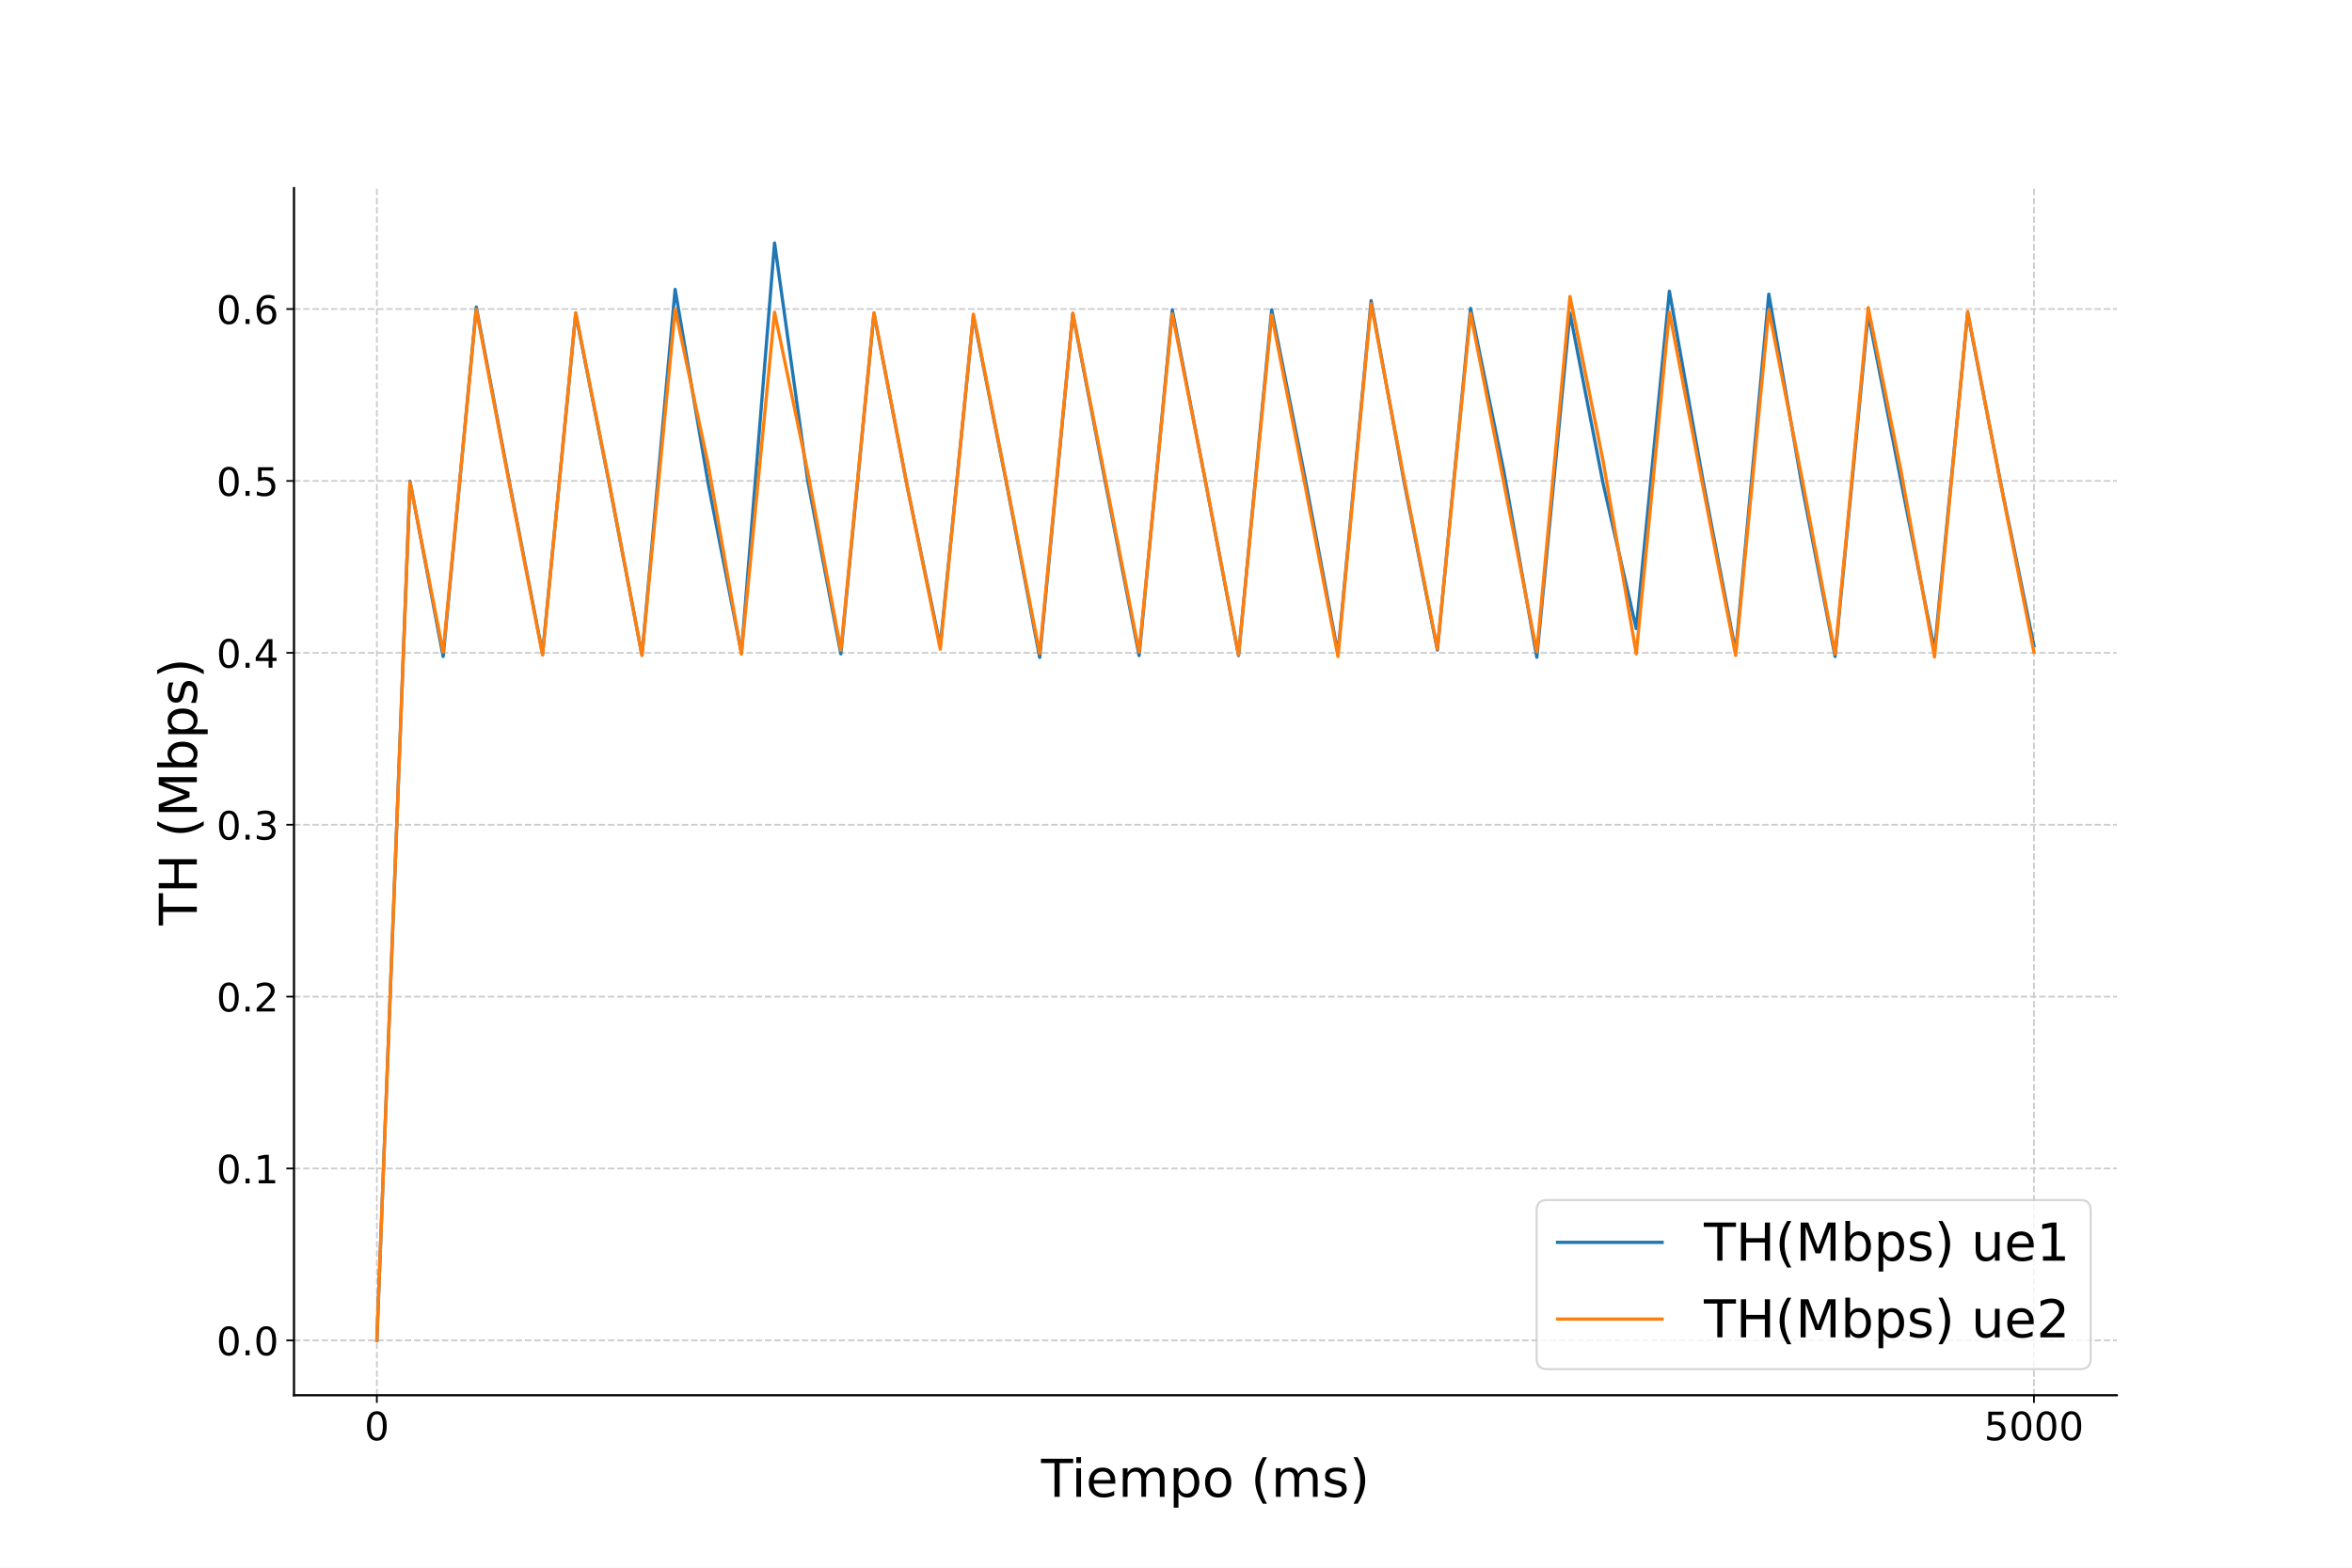
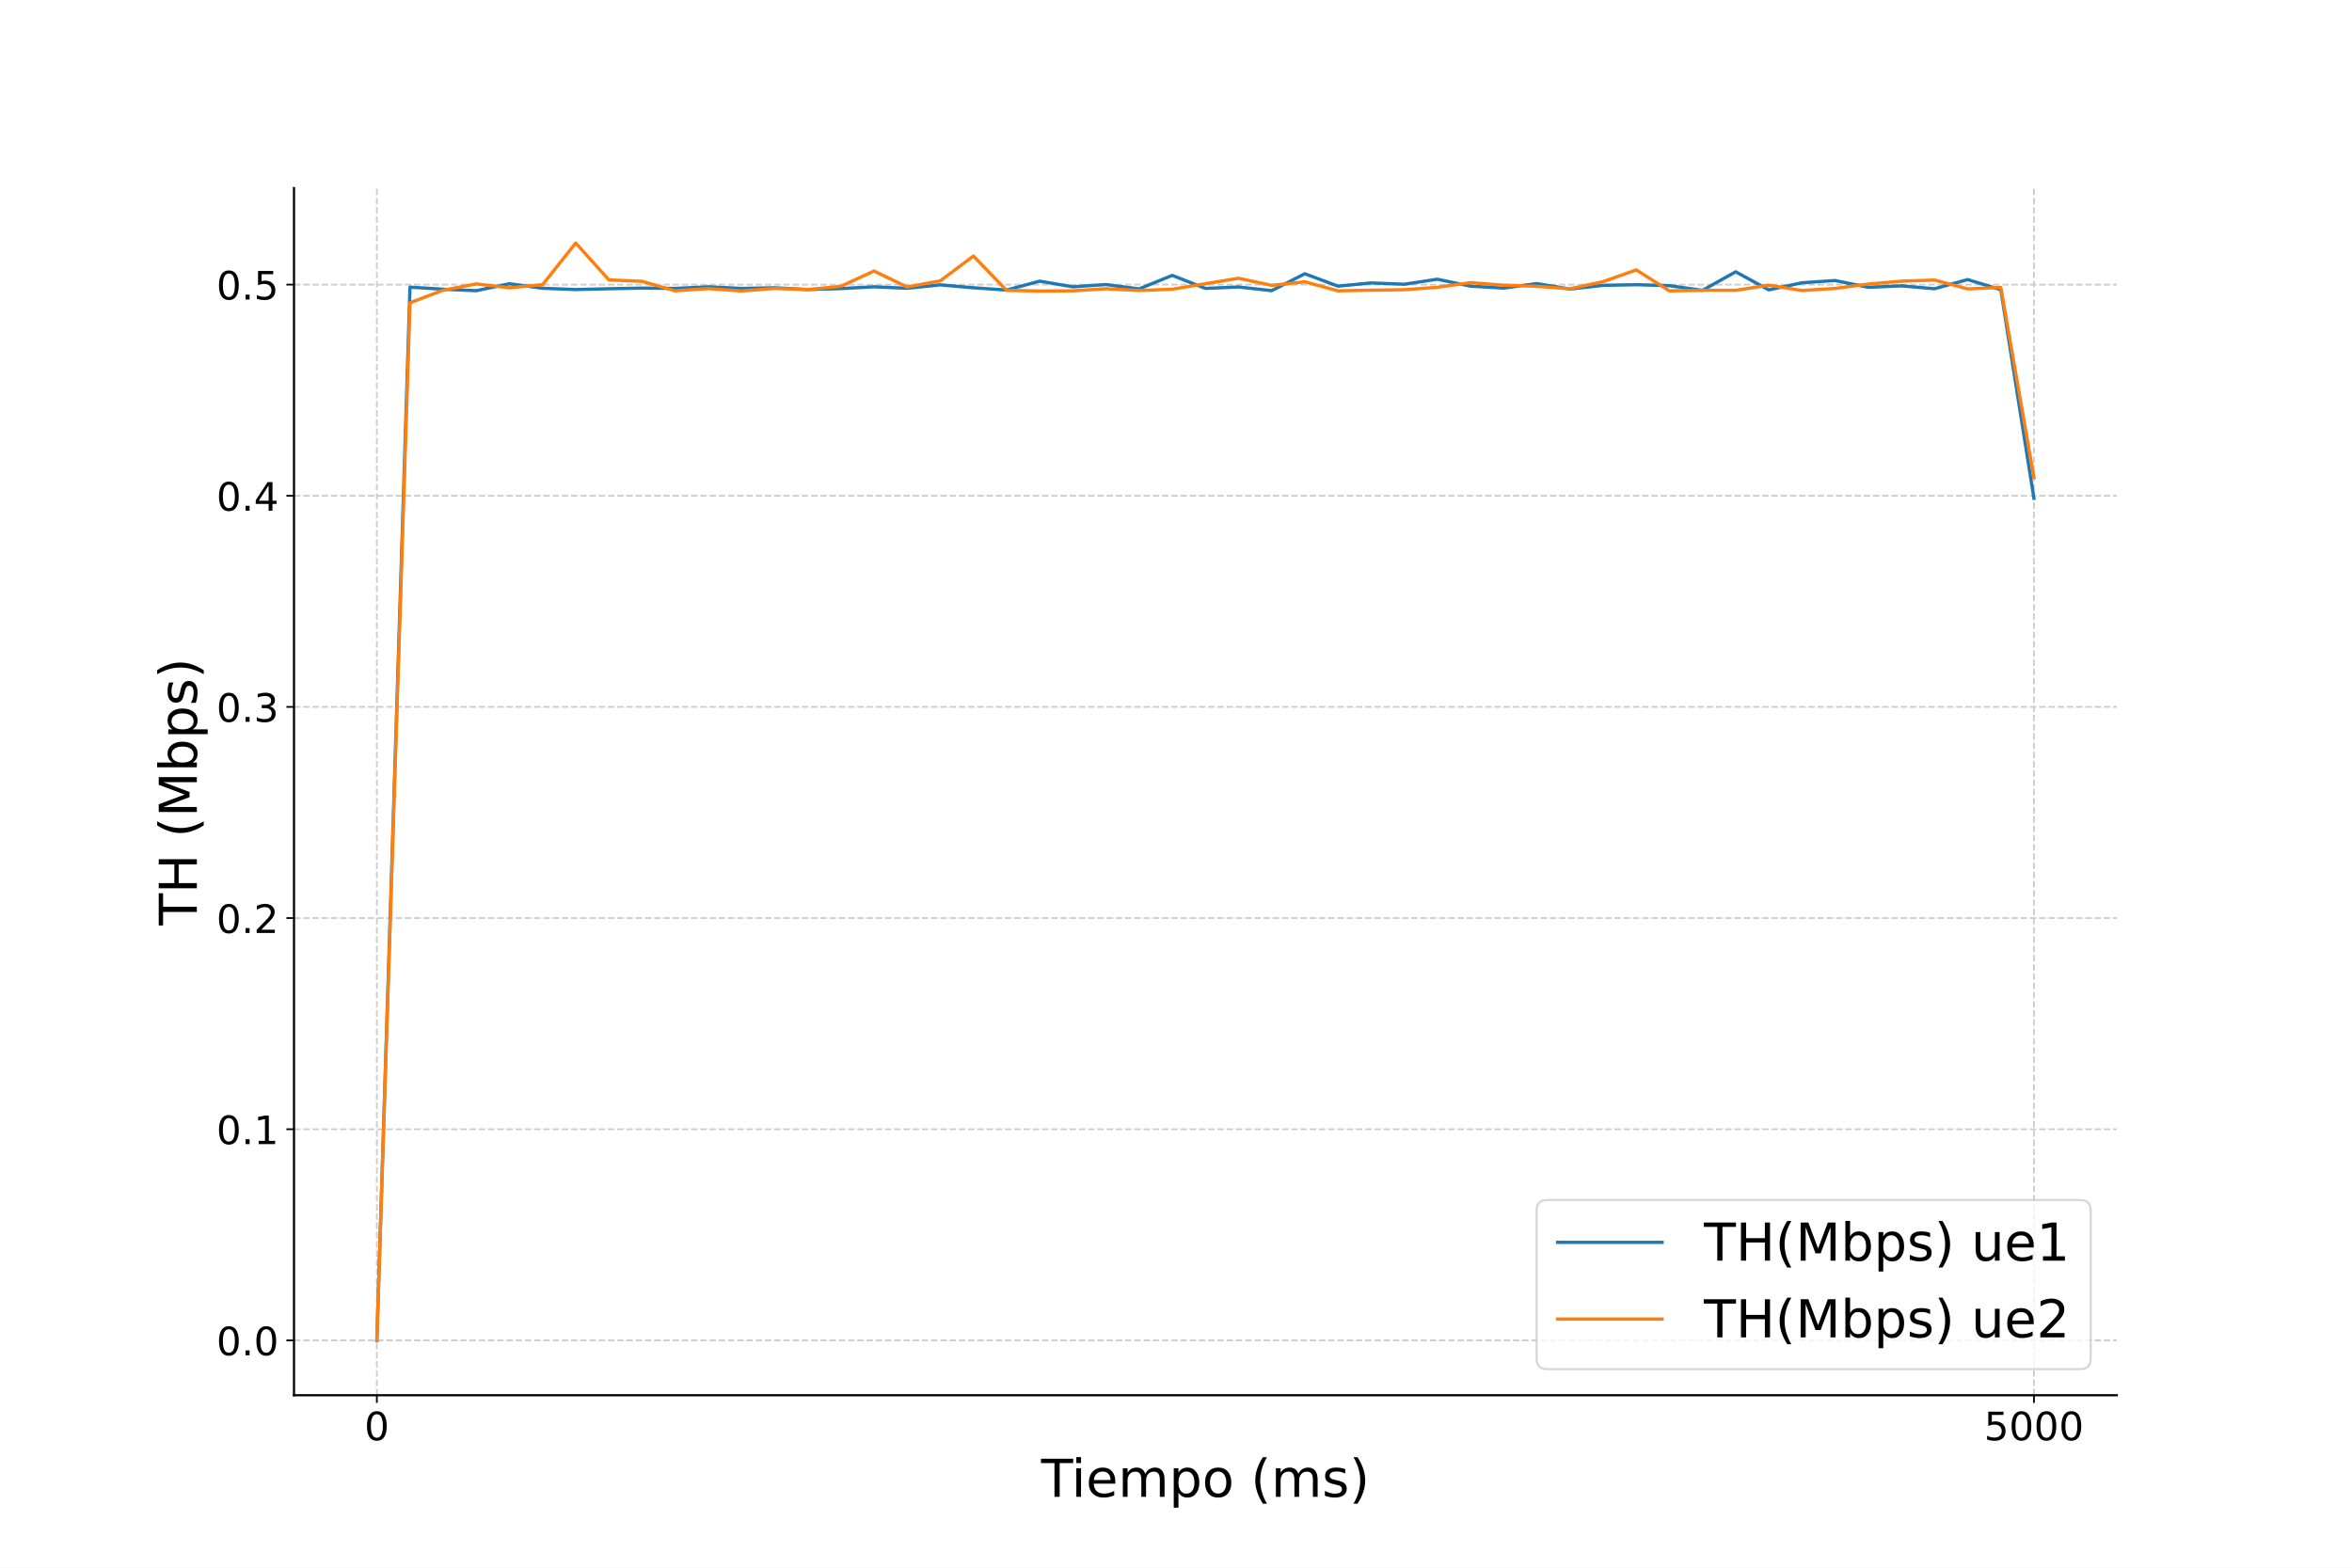
<svg xmlns="http://www.w3.org/2000/svg" xmlns:xlink="http://www.w3.org/1999/xlink" width="1080pt" height="720pt" viewBox="0 0 1080 720" version="1.1">
  <defs>
    <style type="text/css">*{stroke-linejoin: round; stroke-linecap: butt}</style>
  </defs>
  <g id="figure_1">
    <g id="patch_1">
      <path d="M 0 720  L 1080 720  L 1080 0  L 0 0  z " style="fill: #ffffff" />
    </g>
    <g id="axes_1">
      <g id="patch_2">
        <path d="M 135 640.8  L 972 640.8  L 972 86.4  L 135 86.4  z " style="fill: #ffffff" />
      </g>
      <g id="matplotlib.axis_1">
        <g id="xtick_1">
          <g id="line2d_1">
-             <path d="M 173.045 640.8  L 173.045 86.4  " clip-path="url(#p428e80120f)" style="fill: none; stroke-dasharray: 2.96,1.28; stroke-dashoffset: 0; stroke: #cccccc; stroke-width: 0.8" />
+             <path d="M 173.045 640.8  L 173.045 86.4  " clip-path="url(#p2ff1be0aab)" style="fill: none; stroke-dasharray: 2.96,1.28; stroke-dashoffset: 0; stroke: #cccccc; stroke-width: 0.8" />
          </g>
          <g id="line2d_2">
            <defs>
-               <path id="mbcc7b5da4e" d="M 0 0  L 0 3.5  " style="stroke: #000000; stroke-width: 0.8" />
-             </defs>
-             <g>
-               <use xlink:href="#mbcc7b5da4e" x="173.045" y="640.8" style="stroke: #000000; stroke-width: 0.8" />
+               <path id="m0aa9ee2eab" d="M 0 0  L 0 3.5  " style="stroke: #000000; stroke-width: 0.8" />
+             </defs>
+             <g>
+               <use xlink:href="#m0aa9ee2eab" x="173.045" y="640.8" style="stroke: #000000; stroke-width: 0.8" />
            </g>
          </g>
          <g id="text_1">
            <g transform="translate(167.3192 661.4772) scale(0.18 -0.18)">
              <defs>
                <path id="DejaVuSans-30" d="M 2034 4250  Q 1547 4250 1301 3770  Q 1056 3291 1056 2328  Q 1056 1369 1301 889  Q 1547 409 2034 409  Q 2525 409 2770 889  Q 3016 1369 3016 2328  Q 3016 3291 2770 3770  Q 2525 4250 2034 4250  z M 2034 4750  Q 2819 4750 3233 4129  Q 3647 3509 3647 2328  Q 3647 1150 3233 529  Q 2819 -91 2034 -91  Q 1250 -91 836 529  Q 422 1150 422 2328  Q 422 3509 836 4129  Q 1250 4750 2034 4750  z " transform="scale(0.015625)" />
              </defs>
              <use xlink:href="#DejaVuSans-30" />
            </g>
          </g>
        </g>
        <g id="xtick_2">
          <g id="line2d_3">
-             <path d="M 933.955 640.8  L 933.955 86.4  " clip-path="url(#p428e80120f)" style="fill: none; stroke-dasharray: 2.96,1.28; stroke-dashoffset: 0; stroke: #cccccc; stroke-width: 0.8" />
+             <path d="M 933.955 640.8  L 933.955 86.4  " clip-path="url(#p2ff1be0aab)" style="fill: none; stroke-dasharray: 2.96,1.28; stroke-dashoffset: 0; stroke: #cccccc; stroke-width: 0.8" />
          </g>
          <g id="line2d_4">
            <g>
-               <use xlink:href="#mbcc7b5da4e" x="933.955" y="640.8" style="stroke: #000000; stroke-width: 0.8" />
+               <use xlink:href="#m0aa9ee2eab" x="933.955" y="640.8" style="stroke: #000000; stroke-width: 0.8" />
            </g>
          </g>
          <g id="text_2">
            <g transform="translate(911.0495 661.4772) scale(0.18 -0.18)">
              <defs>
                <path id="DejaVuSans-35" d="M 691 4666  L 3169 4666  L 3169 4134  L 1269 4134  L 1269 2991  Q 1406 3038 1543 3061  Q 1681 3084 1819 3084  Q 2600 3084 3056 2656  Q 3513 2228 3513 1497  Q 3513 744 3044 326  Q 2575 -91 1722 -91  Q 1428 -91 1123 -41  Q 819 9 494 109  L 494 744  Q 775 591 1075 516  Q 1375 441 1709 441  Q 2250 441 2565 725  Q 2881 1009 2881 1497  Q 2881 1984 2565 2268  Q 2250 2553 1709 2553  Q 1456 2553 1204 2497  Q 953 2441 691 2322  L 691 4666  z " transform="scale(0.015625)" />
              </defs>
              <use xlink:href="#DejaVuSans-35" />
              <use xlink:href="#DejaVuSans-30" x="63.623" />
              <use xlink:href="#DejaVuSans-30" x="127.246" />
              <use xlink:href="#DejaVuSans-30" x="190.869" />
            </g>
          </g>
        </g>
        <g id="text_3">
          <g transform="translate(478.0612 687.4569) scale(0.24 -0.24)">
            <defs>
              <path id="DejaVuSans-54" d="M -19 4666  L 3928 4666  L 3928 4134  L 2272 4134  L 2272 0  L 1638 0  L 1638 4134  L -19 4134  L -19 4666  z " transform="scale(0.015625)" />
              <path id="DejaVuSans-69" d="M 603 3500  L 1178 3500  L 1178 0  L 603 0  L 603 3500  z M 603 4863  L 1178 4863  L 1178 4134  L 603 4134  L 603 4863  z " transform="scale(0.015625)" />
              <path id="DejaVuSans-65" d="M 3597 1894  L 3597 1613  L 953 1613  Q 991 1019 1311 708  Q 1631 397 2203 397  Q 2534 397 2845 478  Q 3156 559 3463 722  L 3463 178  Q 3153 47 2828 -22  Q 2503 -91 2169 -91  Q 1331 -91 842 396  Q 353 884 353 1716  Q 353 2575 817 3079  Q 1281 3584 2069 3584  Q 2775 3584 3186 3129  Q 3597 2675 3597 1894  z M 3022 2063  Q 3016 2534 2758 2815  Q 2500 3097 2075 3097  Q 1594 3097 1305 2825  Q 1016 2553 972 2059  L 3022 2063  z " transform="scale(0.015625)" />
              <path id="DejaVuSans-6d" d="M 3328 2828  Q 3544 3216 3844 3400  Q 4144 3584 4550 3584  Q 5097 3584 5394 3201  Q 5691 2819 5691 2113  L 5691 0  L 5113 0  L 5113 2094  Q 5113 2597 4934 2840  Q 4756 3084 4391 3084  Q 3944 3084 3684 2787  Q 3425 2491 3425 1978  L 3425 0  L 2847 0  L 2847 2094  Q 2847 2600 2669 2842  Q 2491 3084 2119 3084  Q 1678 3084 1418 2786  Q 1159 2488 1159 1978  L 1159 0  L 581 0  L 581 3500  L 1159 3500  L 1159 2956  Q 1356 3278 1631 3431  Q 1906 3584 2284 3584  Q 2666 3584 2933 3390  Q 3200 3197 3328 2828  z " transform="scale(0.015625)" />
              <path id="DejaVuSans-70" d="M 1159 525  L 1159 -1331  L 581 -1331  L 581 3500  L 1159 3500  L 1159 2969  Q 1341 3281 1617 3432  Q 1894 3584 2278 3584  Q 2916 3584 3314 3078  Q 3713 2572 3713 1747  Q 3713 922 3314 415  Q 2916 -91 2278 -91  Q 1894 -91 1617 61  Q 1341 213 1159 525  z M 3116 1747  Q 3116 2381 2855 2742  Q 2594 3103 2138 3103  Q 1681 3103 1420 2742  Q 1159 2381 1159 1747  Q 1159 1113 1420 752  Q 1681 391 2138 391  Q 2594 391 2855 752  Q 3116 1113 3116 1747  z " transform="scale(0.015625)" />
              <path id="DejaVuSans-6f" d="M 1959 3097  Q 1497 3097 1228 2736  Q 959 2375 959 1747  Q 959 1119 1226 758  Q 1494 397 1959 397  Q 2419 397 2687 759  Q 2956 1122 2956 1747  Q 2956 2369 2687 2733  Q 2419 3097 1959 3097  z M 1959 3584  Q 2709 3584 3137 3096  Q 3566 2609 3566 1747  Q 3566 888 3137 398  Q 2709 -91 1959 -91  Q 1206 -91 779 398  Q 353 888 353 1747  Q 353 2609 779 3096  Q 1206 3584 1959 3584  z " transform="scale(0.015625)" />
              <path id="DejaVuSans-20" transform="scale(0.015625)" />
              <path id="DejaVuSans-28" d="M 1984 4856  Q 1566 4138 1362 3434  Q 1159 2731 1159 2009  Q 1159 1288 1364 580  Q 1569 -128 1984 -844  L 1484 -844  Q 1016 -109 783 600  Q 550 1309 550 2009  Q 550 2706 781 3412  Q 1013 4119 1484 4856  L 1984 4856  z " transform="scale(0.015625)" />
              <path id="DejaVuSans-73" d="M 2834 3397  L 2834 2853  Q 2591 2978 2328 3040  Q 2066 3103 1784 3103  Q 1356 3103 1142 2972  Q 928 2841 928 2578  Q 928 2378 1081 2264  Q 1234 2150 1697 2047  L 1894 2003  Q 2506 1872 2764 1633  Q 3022 1394 3022 966  Q 3022 478 2636 193  Q 2250 -91 1575 -91  Q 1294 -91 989 -36  Q 684 19 347 128  L 347 722  Q 666 556 975 473  Q 1284 391 1588 391  Q 1994 391 2212 530  Q 2431 669 2431 922  Q 2431 1156 2273 1281  Q 2116 1406 1581 1522  L 1381 1569  Q 847 1681 609 1914  Q 372 2147 372 2553  Q 372 3047 722 3315  Q 1072 3584 1716 3584  Q 2034 3584 2315 3537  Q 2597 3491 2834 3397  z " transform="scale(0.015625)" />
              <path id="DejaVuSans-29" d="M 513 4856  L 1013 4856  Q 1481 4119 1714 3412  Q 1947 2706 1947 2009  Q 1947 1309 1714 600  Q 1481 -109 1013 -844  L 513 -844  Q 928 -128 1133 580  Q 1338 1288 1338 2009  Q 1338 2731 1133 3434  Q 928 4138 513 4856  z " transform="scale(0.015625)" />
            </defs>
            <use xlink:href="#DejaVuSans-54" />
            <use xlink:href="#DejaVuSans-69" x="57.959" />
            <use xlink:href="#DejaVuSans-65" x="85.742" />
            <use xlink:href="#DejaVuSans-6d" x="147.266" />
            <use xlink:href="#DejaVuSans-70" x="244.678" />
            <use xlink:href="#DejaVuSans-6f" x="308.154" />
            <use xlink:href="#DejaVuSans-20" x="369.336" />
            <use xlink:href="#DejaVuSans-28" x="401.123" />
            <use xlink:href="#DejaVuSans-6d" x="440.137" />
            <use xlink:href="#DejaVuSans-73" x="537.549" />
            <use xlink:href="#DejaVuSans-29" x="589.648" />
          </g>
        </g>
      </g>
      <g id="matplotlib.axis_2">
        <g id="ytick_1">
          <g id="line2d_5">
-             <path d="M 135 615.6  L 972 615.6  " clip-path="url(#p428e80120f)" style="fill: none; stroke-dasharray: 2.96,1.28; stroke-dashoffset: 0; stroke: #cccccc; stroke-width: 0.8" />
+             <path d="M 135 615.6  L 972 615.6  " clip-path="url(#p2ff1be0aab)" style="fill: none; stroke-dasharray: 2.96,1.28; stroke-dashoffset: 0; stroke: #cccccc; stroke-width: 0.8" />
          </g>
          <g id="line2d_6">
            <defs>
-               <path id="m84ac2ed260" d="M 0 0  L -3.5 0  " style="stroke: #000000; stroke-width: 0.8" />
-             </defs>
-             <g>
-               <use xlink:href="#m84ac2ed260" x="135" y="615.6" style="stroke: #000000; stroke-width: 0.8" />
+               <path id="m8c1f0d4046" d="M 0 0  L -3.5 0  " style="stroke: #000000; stroke-width: 0.8" />
+             </defs>
+             <g>
+               <use xlink:href="#m8c1f0d4046" x="135" y="615.6" style="stroke: #000000; stroke-width: 0.8" />
            </g>
          </g>
          <g id="text_4">
            <g transform="translate(99.37438 622.4386) scale(0.18 -0.18)">
              <defs>
                <path id="DejaVuSans-2e" d="M 684 794  L 1344 794  L 1344 0  L 684 0  L 684 794  z " transform="scale(0.015625)" />
              </defs>
              <use xlink:href="#DejaVuSans-30" />
              <use xlink:href="#DejaVuSans-2e" x="63.623" />
              <use xlink:href="#DejaVuSans-30" x="95.41" />
            </g>
          </g>
        </g>
        <g id="ytick_2">
          <g id="line2d_7">
-             <path d="M 135 536.656  L 972 536.656  " clip-path="url(#p428e80120f)" style="fill: none; stroke-dasharray: 2.96,1.28; stroke-dashoffset: 0; stroke: #cccccc; stroke-width: 0.8" />
+             <path d="M 135 518.624  L 972 518.624  " clip-path="url(#p2ff1be0aab)" style="fill: none; stroke-dasharray: 2.96,1.28; stroke-dashoffset: 0; stroke: #cccccc; stroke-width: 0.8" />
          </g>
          <g id="line2d_8">
            <g>
-               <use xlink:href="#m84ac2ed260" x="135" y="536.656" style="stroke: #000000; stroke-width: 0.8" />
+               <use xlink:href="#m8c1f0d4046" x="135" y="518.624" style="stroke: #000000; stroke-width: 0.8" />
            </g>
          </g>
          <g id="text_5">
-             <g transform="translate(99.37438 543.4947) scale(0.18 -0.18)">
+             <g transform="translate(99.37438 525.4622) scale(0.18 -0.18)">
              <defs>
                <path id="DejaVuSans-31" d="M 794 531  L 1825 531  L 1825 4091  L 703 3866  L 703 4441  L 1819 4666  L 2450 4666  L 2450 531  L 3481 531  L 3481 0  L 794 0  L 794 531  z " transform="scale(0.015625)" />
              </defs>
              <use xlink:href="#DejaVuSans-30" />
              <use xlink:href="#DejaVuSans-2e" x="63.623" />
              <use xlink:href="#DejaVuSans-31" x="95.41" />
            </g>
          </g>
        </g>
        <g id="ytick_3">
          <g id="line2d_9">
-             <path d="M 135 457.712  L 972 457.712  " clip-path="url(#p428e80120f)" style="fill: none; stroke-dasharray: 2.96,1.28; stroke-dashoffset: 0; stroke: #cccccc; stroke-width: 0.8" />
+             <path d="M 135 421.647  L 972 421.647  " clip-path="url(#p2ff1be0aab)" style="fill: none; stroke-dasharray: 2.96,1.28; stroke-dashoffset: 0; stroke: #cccccc; stroke-width: 0.8" />
          </g>
          <g id="line2d_10">
            <g>
-               <use xlink:href="#m84ac2ed260" x="135" y="457.712" style="stroke: #000000; stroke-width: 0.8" />
+               <use xlink:href="#m8c1f0d4046" x="135" y="421.647" style="stroke: #000000; stroke-width: 0.8" />
            </g>
          </g>
          <g id="text_6">
-             <g transform="translate(99.37438 464.5507) scale(0.18 -0.18)">
+             <g transform="translate(99.37438 428.4859) scale(0.18 -0.18)">
              <defs>
                <path id="DejaVuSans-32" d="M 1228 531  L 3431 531  L 3431 0  L 469 0  L 469 531  Q 828 903 1448 1529  Q 2069 2156 2228 2338  Q 2531 2678 2651 2914  Q 2772 3150 2772 3378  Q 2772 3750 2511 3984  Q 2250 4219 1831 4219  Q 1534 4219 1204 4116  Q 875 4013 500 3803  L 500 4441  Q 881 4594 1212 4672  Q 1544 4750 1819 4750  Q 2544 4750 2975 4387  Q 3406 4025 3406 3419  Q 3406 3131 3298 2873  Q 3191 2616 2906 2266  Q 2828 2175 2409 1742  Q 1991 1309 1228 531  z " transform="scale(0.015625)" />
              </defs>
              <use xlink:href="#DejaVuSans-30" />
              <use xlink:href="#DejaVuSans-2e" x="63.623" />
              <use xlink:href="#DejaVuSans-32" x="95.41" />
            </g>
          </g>
        </g>
        <g id="ytick_4">
          <g id="line2d_11">
-             <path d="M 135 378.768  L 972 378.768  " clip-path="url(#p428e80120f)" style="fill: none; stroke-dasharray: 2.96,1.28; stroke-dashoffset: 0; stroke: #cccccc; stroke-width: 0.8" />
+             <path d="M 135 324.671  L 972 324.671  " clip-path="url(#p2ff1be0aab)" style="fill: none; stroke-dasharray: 2.96,1.28; stroke-dashoffset: 0; stroke: #cccccc; stroke-width: 0.8" />
          </g>
          <g id="line2d_12">
            <g>
-               <use xlink:href="#m84ac2ed260" x="135" y="378.768" style="stroke: #000000; stroke-width: 0.8" />
+               <use xlink:href="#m8c1f0d4046" x="135" y="324.671" style="stroke: #000000; stroke-width: 0.8" />
            </g>
          </g>
          <g id="text_7">
-             <g transform="translate(99.37438 385.6068) scale(0.18 -0.18)">
+             <g transform="translate(99.37438 331.5096) scale(0.18 -0.18)">
              <defs>
                <path id="DejaVuSans-33" d="M 2597 2516  Q 3050 2419 3304 2112  Q 3559 1806 3559 1356  Q 3559 666 3084 287  Q 2609 -91 1734 -91  Q 1441 -91 1130 -33  Q 819 25 488 141  L 488 750  Q 750 597 1062 519  Q 1375 441 1716 441  Q 2309 441 2620 675  Q 2931 909 2931 1356  Q 2931 1769 2642 2001  Q 2353 2234 1838 2234  L 1294 2234  L 1294 2753  L 1863 2753  Q 2328 2753 2575 2939  Q 2822 3125 2822 3475  Q 2822 3834 2567 4026  Q 2313 4219 1838 4219  Q 1578 4219 1281 4162  Q 984 4106 628 3988  L 628 4550  Q 988 4650 1302 4700  Q 1616 4750 1894 4750  Q 2613 4750 3031 4423  Q 3450 4097 3450 3541  Q 3450 3153 3228 2886  Q 3006 2619 2597 2516  z " transform="scale(0.015625)" />
              </defs>
              <use xlink:href="#DejaVuSans-30" />
              <use xlink:href="#DejaVuSans-2e" x="63.623" />
              <use xlink:href="#DejaVuSans-33" x="95.41" />
            </g>
          </g>
        </g>
        <g id="ytick_5">
          <g id="line2d_13">
-             <path d="M 135 299.824  L 972 299.824  " clip-path="url(#p428e80120f)" style="fill: none; stroke-dasharray: 2.96,1.28; stroke-dashoffset: 0; stroke: #cccccc; stroke-width: 0.8" />
+             <path d="M 135 227.695  L 972 227.695  " clip-path="url(#p2ff1be0aab)" style="fill: none; stroke-dasharray: 2.96,1.28; stroke-dashoffset: 0; stroke: #cccccc; stroke-width: 0.8" />
          </g>
          <g id="line2d_14">
            <g>
-               <use xlink:href="#m84ac2ed260" x="135" y="299.824" style="stroke: #000000; stroke-width: 0.8" />
+               <use xlink:href="#m8c1f0d4046" x="135" y="227.695" style="stroke: #000000; stroke-width: 0.8" />
            </g>
          </g>
          <g id="text_8">
-             <g transform="translate(99.37438 306.6628) scale(0.18 -0.18)">
+             <g transform="translate(99.37438 234.5332) scale(0.18 -0.18)">
              <defs>
                <path id="DejaVuSans-34" d="M 2419 4116  L 825 1625  L 2419 1625  L 2419 4116  z M 2253 4666  L 3047 4666  L 3047 1625  L 3713 1625  L 3713 1100  L 3047 1100  L 3047 0  L 2419 0  L 2419 1100  L 313 1100  L 313 1709  L 2253 4666  z " transform="scale(0.015625)" />
              </defs>
              <use xlink:href="#DejaVuSans-30" />
              <use xlink:href="#DejaVuSans-2e" x="63.623" />
              <use xlink:href="#DejaVuSans-34" x="95.41" />
            </g>
          </g>
        </g>
        <g id="ytick_6">
          <g id="line2d_15">
-             <path d="M 135 220.88  L 972 220.88  " clip-path="url(#p428e80120f)" style="fill: none; stroke-dasharray: 2.96,1.28; stroke-dashoffset: 0; stroke: #cccccc; stroke-width: 0.8" />
+             <path d="M 135 130.718  L 972 130.718  " clip-path="url(#p2ff1be0aab)" style="fill: none; stroke-dasharray: 2.96,1.28; stroke-dashoffset: 0; stroke: #cccccc; stroke-width: 0.8" />
          </g>
          <g id="line2d_16">
            <g>
-               <use xlink:href="#m84ac2ed260" x="135" y="220.88" style="stroke: #000000; stroke-width: 0.8" />
+               <use xlink:href="#m8c1f0d4046" x="135" y="130.718" style="stroke: #000000; stroke-width: 0.8" />
            </g>
          </g>
          <g id="text_9">
-             <g transform="translate(99.37438 227.7189) scale(0.18 -0.18)">
+             <g transform="translate(99.37438 137.5569) scale(0.18 -0.18)">
              <use xlink:href="#DejaVuSans-30" />
              <use xlink:href="#DejaVuSans-2e" x="63.623" />
              <use xlink:href="#DejaVuSans-35" x="95.41" />
            </g>
          </g>
        </g>
-         <g id="ytick_7">
-           <g id="line2d_17">
-             <path d="M 135 141.936  L 972 141.936  " clip-path="url(#p428e80120f)" style="fill: none; stroke-dasharray: 2.96,1.28; stroke-dashoffset: 0; stroke: #cccccc; stroke-width: 0.8" />
-           </g>
-           <g id="line2d_18">
-             <g>
-               <use xlink:href="#m84ac2ed260" x="135" y="141.936" style="stroke: #000000; stroke-width: 0.8" />
-             </g>
-           </g>
-           <g id="text_10">
-             <g transform="translate(99.37438 148.775) scale(0.18 -0.18)">
-               <defs>
-                 <path id="DejaVuSans-36" d="M 2113 2584  Q 1688 2584 1439 2293  Q 1191 2003 1191 1497  Q 1191 994 1439 701  Q 1688 409 2113 409  Q 2538 409 2786 701  Q 3034 994 3034 1497  Q 3034 2003 2786 2293  Q 2538 2584 2113 2584  z M 3366 4563  L 3366 3988  Q 3128 4100 2886 4159  Q 2644 4219 2406 4219  Q 1781 4219 1451 3797  Q 1122 3375 1075 2522  Q 1259 2794 1537 2939  Q 1816 3084 2150 3084  Q 2853 3084 3261 2657  Q 3669 2231 3669 1497  Q 3669 778 3244 343  Q 2819 -91 2113 -91  Q 1303 -91 875 529  Q 447 1150 447 2328  Q 447 3434 972 4092  Q 1497 4750 2381 4750  Q 2619 4750 2861 4703  Q 3103 4656 3366 4563  z " transform="scale(0.015625)" />
-               </defs>
-               <use xlink:href="#DejaVuSans-30" />
-               <use xlink:href="#DejaVuSans-2e" x="63.623" />
-               <use xlink:href="#DejaVuSans-36" x="95.41" />
-             </g>
-           </g>
-         </g>
-         <g id="text_11">
+         <g id="text_10">
          <g transform="translate(90.38313 424.9725) rotate(-90) scale(0.24 -0.24)">
            <defs>
              <path id="DejaVuSans-48" d="M 628 4666  L 1259 4666  L 1259 2753  L 3553 2753  L 3553 4666  L 4184 4666  L 4184 0  L 3553 0  L 3553 2222  L 1259 2222  L 1259 0  L 628 0  L 628 4666  z " transform="scale(0.015625)" />
              <path id="DejaVuSans-4d" d="M 628 4666  L 1569 4666  L 2759 1491  L 3956 4666  L 4897 4666  L 4897 0  L 4281 0  L 4281 4097  L 3078 897  L 2444 897  L 1241 4097  L 1241 0  L 628 0  L 628 4666  z " transform="scale(0.015625)" />
              <path id="DejaVuSans-62" d="M 3116 1747  Q 3116 2381 2855 2742  Q 2594 3103 2138 3103  Q 1681 3103 1420 2742  Q 1159 2381 1159 1747  Q 1159 1113 1420 752  Q 1681 391 2138 391  Q 2594 391 2855 752  Q 3116 1113 3116 1747  z M 1159 2969  Q 1341 3281 1617 3432  Q 1894 3584 2278 3584  Q 2916 3584 3314 3078  Q 3713 2572 3713 1747  Q 3713 922 3314 415  Q 2916 -91 2278 -91  Q 1894 -91 1617 61  Q 1341 213 1159 525  L 1159 0  L 581 0  L 581 4863  L 1159 4863  L 1159 2969  z " transform="scale(0.015625)" />
            </defs>
            <use xlink:href="#DejaVuSans-54" />
            <use xlink:href="#DejaVuSans-48" x="61.084" />
            <use xlink:href="#DejaVuSans-20" x="136.279" />
            <use xlink:href="#DejaVuSans-28" x="168.066" />
            <use xlink:href="#DejaVuSans-4d" x="207.08" />
            <use xlink:href="#DejaVuSans-62" x="293.359" />
            <use xlink:href="#DejaVuSans-70" x="356.836" />
            <use xlink:href="#DejaVuSans-73" x="420.312" />
            <use xlink:href="#DejaVuSans-29" x="472.412" />
          </g>
        </g>
      </g>
-       <g id="line2d_19">
-         <path d="M 173.045 615.6  L 188.264 221.037  L 203.482 301.503  L 218.7 141.052  L 233.918 221.579  L 249.136 300.239  L 264.355 144.184  L 279.573 221.218  L 294.791 300.901  L 310.009 132.921  L 325.227 222.302  L 340.445 299.877  L 355.664 111.6  L 370.882 220.676  L 386.1 300.299  L 401.318 143.943  L 416.536 223.205  L 431.755 296.685  L 446.973 145.027  L 462.191 222.061  L 477.409 301.925  L 492.627 144.064  L 507.845 223.024  L 523.064 301.082  L 538.282 142.317  L 553.5 220.977  L 568.718 301.082  L 583.936 142.317  L 599.155 218.989  L 614.373 300.178  L 629.591 138.101  L 644.809 221.699  L 660.027 298.552  L 675.245 141.654  L 690.464 216.038  L 705.682 301.865  L 720.9 143.763  L 736.118 222.061  L 751.336 288.675  L 766.555 133.764  L 781.773 219.591  L 796.991 299.395  L 812.209 135.089  L 827.427 222.964  L 842.645 301.503  L 857.864 144.244  L 873.082 221.94  L 888.3 298.673  L 903.518 143.702  L 918.736 222.121  L 933.955 296.625  " clip-path="url(#p428e80120f)" style="fill: none; stroke: #1f77b4; stroke-width: 1.5; stroke-linecap: square" />
-       </g>
-       <g id="line2d_20">
-         <path d="M 173.045 615.6  L 188.264 221.398  L 203.482 299.516  L 218.7 142.076  L 233.918 222.422  L 249.136 300.841  L 264.355 143.642  L 279.573 220.676  L 294.791 301.022  L 310.009 142.016  L 325.227 213.629  L 340.445 300.419  L 355.664 143.401  L 370.882 216.7  L 386.1 298.673  L 401.318 143.642  L 416.536 223.145  L 431.755 298.131  L 446.973 144.305  L 462.191 221.579  L 477.409 300.058  L 492.627 143.823  L 507.845 221.519  L 523.064 299.516  L 538.282 144.064  L 553.5 220.796  L 568.718 300.72  L 583.936 144.666  L 599.155 222.302  L 614.373 301.503  L 629.591 139.486  L 644.809 220.374  L 660.027 298.07  L 675.245 143.883  L 690.464 221.398  L 705.682 299.335  L 720.9 136.174  L 736.118 211.701  L 751.336 300.299  L 766.555 143.401  L 781.773 222.482  L 796.991 301.022  L 812.209 142.377  L 827.427 219.531  L 842.645 300.359  L 857.864 141.293  L 873.082 217.242  L 888.3 301.744  L 903.518 143.1  L 918.736 222.543  L 933.955 299.576  " clip-path="url(#p428e80120f)" style="fill: none; stroke: #ff7f0e; stroke-width: 1.5; stroke-linecap: square" />
+       <g id="line2d_17">
+         <path d="M 173.045 615.6  L 188.264 131.872  L 203.482 132.834  L 218.7 133.5  L 233.918 130.319  L 249.136 132.39  L 264.355 132.982  L 279.573 132.612  L 294.791 132.316  L 310.009 132.464  L 325.227 131.724  L 340.445 132.464  L 355.664 132.168  L 370.882 132.982  L 386.1 132.538  L 401.318 131.724  L 416.536 132.39  L 431.755 130.837  L 446.973 132.168  L 462.191 133.204  L 477.409 129.135  L 492.627 131.724  L 507.845 130.689  L 523.064 132.686  L 538.282 126.471  L 553.5 132.464  L 568.718 131.798  L 583.936 133.5  L 599.155 125.732  L 614.373 131.429  L 629.591 129.949  L 644.809 130.541  L 660.027 128.247  L 675.245 131.429  L 690.464 132.316  L 705.682 130.245  L 720.9 132.76  L 736.118 131.059  L 751.336 130.763  L 766.555 131.207  L 781.773 133.352  L 796.991 124.844  L 812.209 133.13  L 827.427 129.875  L 842.645 128.839  L 857.864 131.946  L 873.082 131.281  L 888.3 132.612  L 903.518 128.395  L 918.736 133.056  L 933.955 228.87  " clip-path="url(#p2ff1be0aab)" style="fill: none; stroke: #1f77b4; stroke-width: 1.5; stroke-linecap: square" />
+       </g>
+       <g id="line2d_18">
+         <path d="M 173.045 615.6  L 188.264 139.049  L 203.482 133.278  L 218.7 130.393  L 233.918 132.168  L 249.136 130.763  L 264.355 111.6  L 279.573 128.543  L 294.791 129.209  L 310.009 133.574  L 325.227 132.538  L 340.445 133.648  L 355.664 132.464  L 370.882 132.982  L 386.1 131.503  L 401.318 124.474  L 416.536 131.798  L 431.755 128.987  L 446.973 117.593  L 462.191 133.352  L 477.409 133.648  L 492.627 133.574  L 507.845 132.612  L 523.064 133.426  L 538.282 132.834  L 553.5 130.319  L 568.718 127.803  L 583.936 131.059  L 599.155 129.431  L 614.373 133.574  L 629.591 133.278  L 644.809 133.056  L 660.027 131.946  L 675.245 129.801  L 690.464 130.985  L 705.682 131.503  L 720.9 132.612  L 736.118 129.357  L 751.336 123.956  L 766.555 133.574  L 781.773 133.352  L 796.991 133.352  L 812.209 130.985  L 827.427 133.426  L 842.645 132.464  L 857.864 130.467  L 873.082 129.135  L 888.3 128.617  L 903.518 132.686  L 918.736 132.02  L 933.955 219.399  " clip-path="url(#p2ff1be0aab)" style="fill: none; stroke: #ff7f0e; stroke-width: 1.5; stroke-linecap: square" />
      </g>
      <g id="patch_3">
        <path d="M 135 640.8  L 135 86.4  " style="fill: none; stroke: #000000; stroke-linejoin: miter; stroke-linecap: square" />
      </g>
      <g id="patch_4">
        <path d="M 135 640.8  L 972 640.8  " style="fill: none; stroke: #000000; stroke-linejoin: miter; stroke-linecap: square" />
      </g>
      <g id="legend_1">
        <g id="patch_5">
          <path d="M 710.408 628.8  L 955.2 628.8  Q 960 628.8 960 624  L 960 555.945  Q 960 551.145 955.2 551.145  L 710.408 551.145  Q 705.607 551.145 705.607 555.945  L 705.607 624  Q 705.607 628.8 710.408 628.8  z " style="fill: #ffffff; opacity: 0.8; stroke: #cccccc; stroke-linejoin: miter" />
        </g>
-         <g id="line2d_21">
+         <g id="line2d_19">
          <path d="M 715.207 570.581  L 739.207 570.581  L 763.207 570.581  " style="fill: none; stroke: #1f77b4; stroke-width: 1.5; stroke-linecap: square" />
        </g>
-         <g id="text_12">
+         <g id="text_11">
          <g transform="translate(782.4075 578.9813) scale(0.24 -0.24)">
            <defs>
              <path id="DejaVuSans-75" d="M 544 1381  L 544 3500  L 1119 3500  L 1119 1403  Q 1119 906 1312 657  Q 1506 409 1894 409  Q 2359 409 2629 706  Q 2900 1003 2900 1516  L 2900 3500  L 3475 3500  L 3475 0  L 2900 0  L 2900 538  Q 2691 219 2414 64  Q 2138 -91 1772 -91  Q 1169 -91 856 284  Q 544 659 544 1381  z M 1991 3584  L 1991 3584  z " transform="scale(0.015625)" />
            </defs>
            <use xlink:href="#DejaVuSans-54" />
            <use xlink:href="#DejaVuSans-48" x="61.084" />
            <use xlink:href="#DejaVuSans-28" x="136.279" />
            <use xlink:href="#DejaVuSans-4d" x="175.293" />
            <use xlink:href="#DejaVuSans-62" x="261.572" />
            <use xlink:href="#DejaVuSans-70" x="325.049" />
            <use xlink:href="#DejaVuSans-73" x="388.525" />
            <use xlink:href="#DejaVuSans-29" x="440.625" />
            <use xlink:href="#DejaVuSans-20" x="479.639" />
            <use xlink:href="#DejaVuSans-75" x="511.426" />
            <use xlink:href="#DejaVuSans-65" x="574.805" />
            <use xlink:href="#DejaVuSans-31" x="636.328" />
          </g>
        </g>
-         <g id="line2d_22">
+         <g id="line2d_20">
          <path d="M 715.207 605.809  L 739.207 605.809  L 763.207 605.809  " style="fill: none; stroke: #ff7f0e; stroke-width: 1.5; stroke-linecap: square" />
        </g>
-         <g id="text_13">
+         <g id="text_12">
          <g transform="translate(782.4075 614.2088) scale(0.24 -0.24)">
            <use xlink:href="#DejaVuSans-54" />
            <use xlink:href="#DejaVuSans-48" x="61.084" />
            <use xlink:href="#DejaVuSans-28" x="136.279" />
            <use xlink:href="#DejaVuSans-4d" x="175.293" />
            <use xlink:href="#DejaVuSans-62" x="261.572" />
            <use xlink:href="#DejaVuSans-70" x="325.049" />
            <use xlink:href="#DejaVuSans-73" x="388.525" />
            <use xlink:href="#DejaVuSans-29" x="440.625" />
            <use xlink:href="#DejaVuSans-20" x="479.639" />
            <use xlink:href="#DejaVuSans-75" x="511.426" />
            <use xlink:href="#DejaVuSans-65" x="574.805" />
            <use xlink:href="#DejaVuSans-32" x="636.328" />
          </g>
        </g>
      </g>
    </g>
  </g>
  <defs>
-     <clipPath id="p428e80120f">
+     <clipPath id="p2ff1be0aab">
      <rect x="135" y="86.4" width="837" height="554.4" />
    </clipPath>
  </defs>
</svg>
